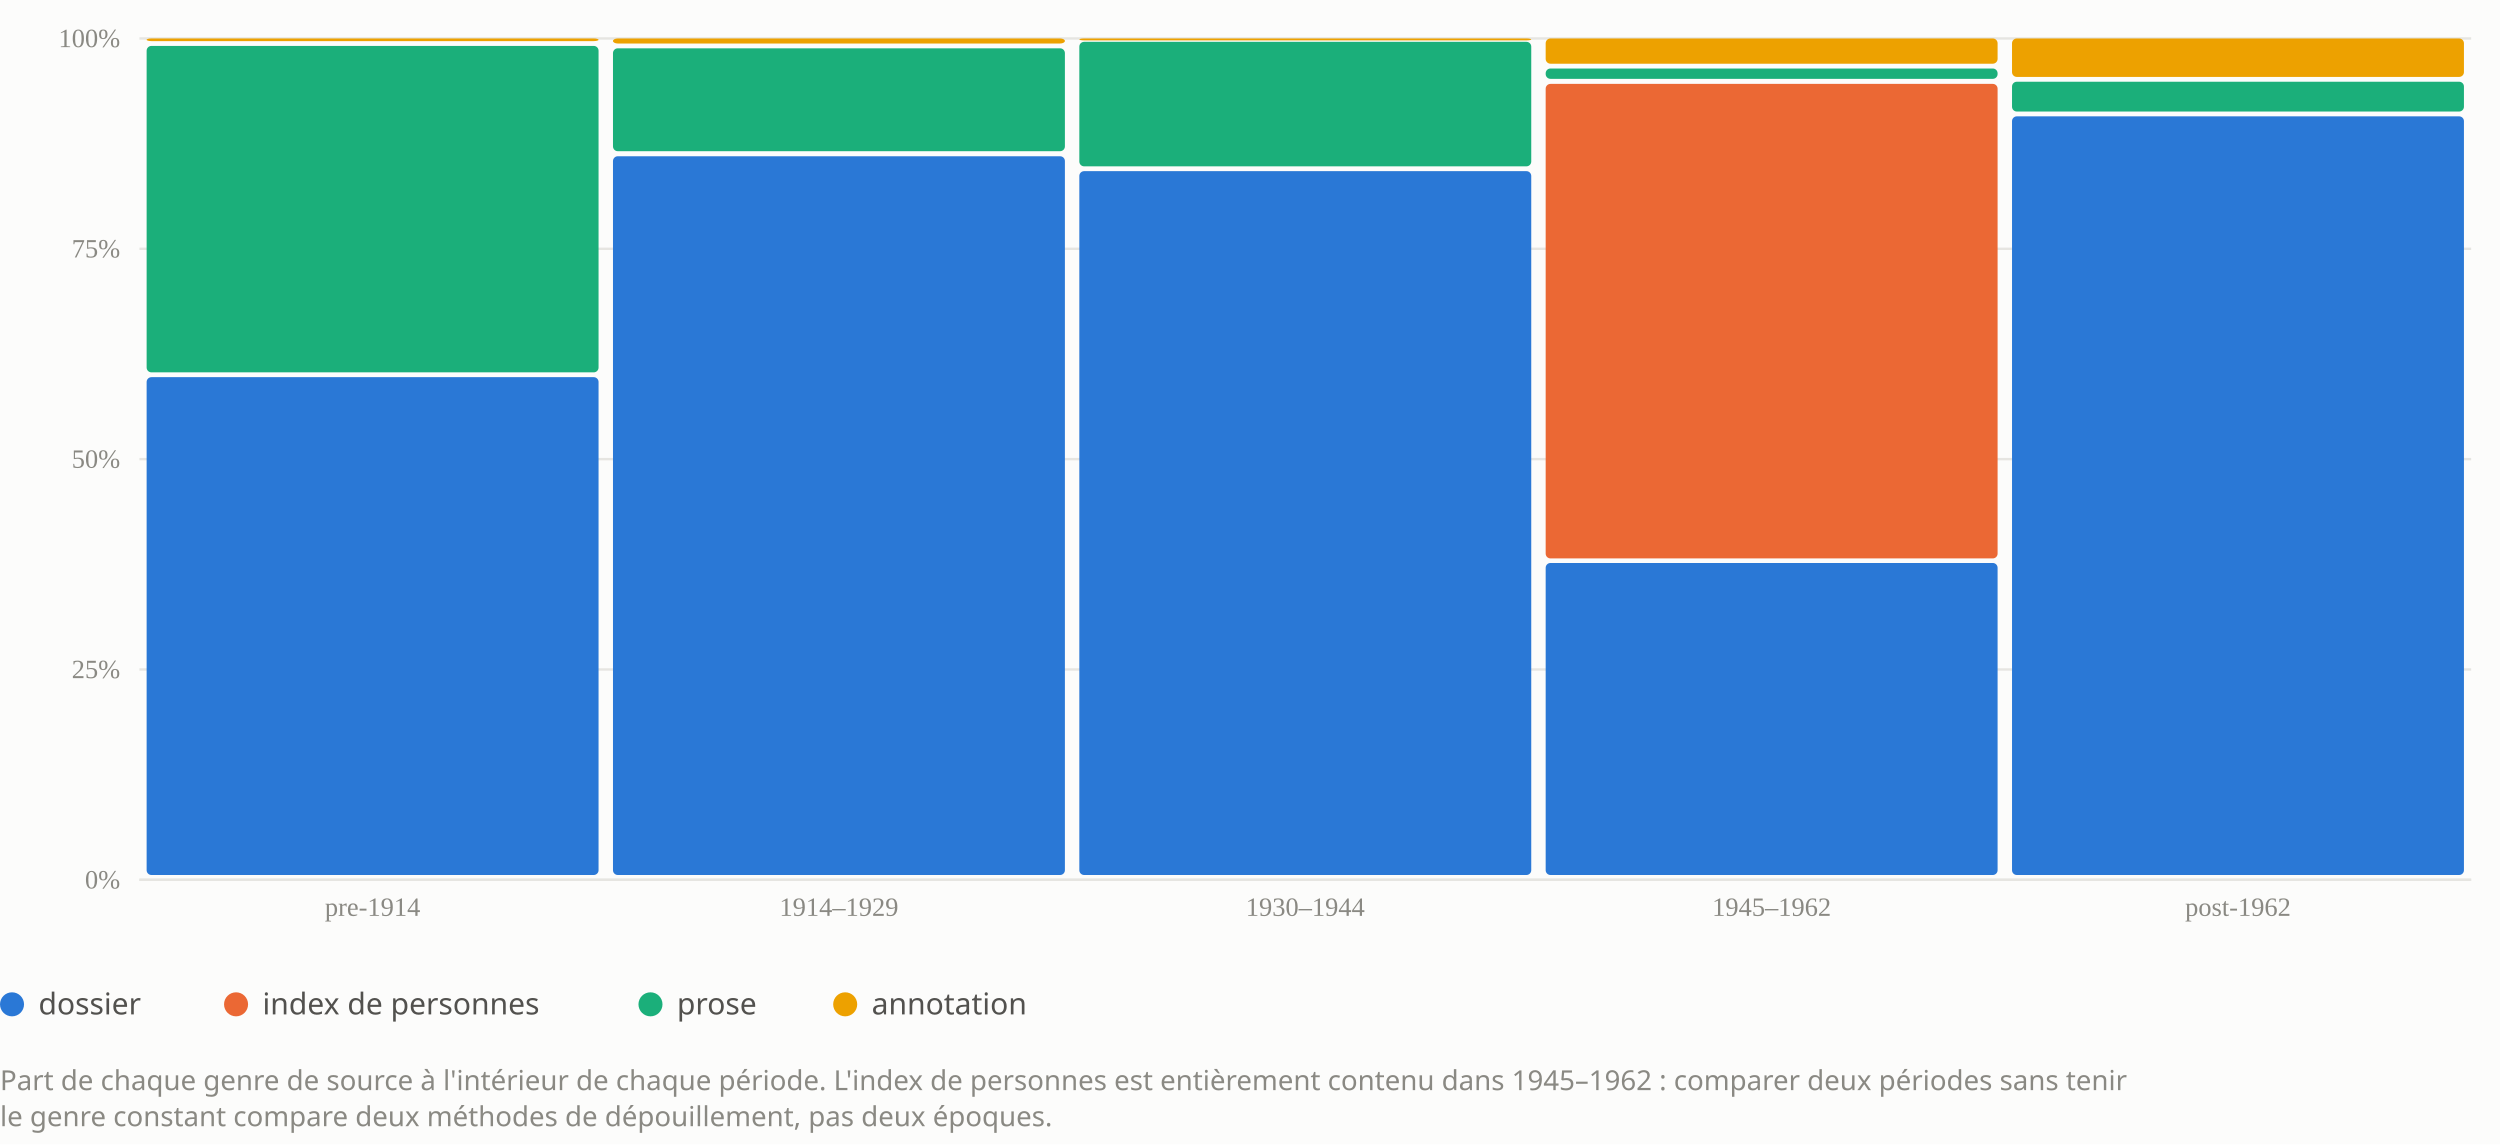
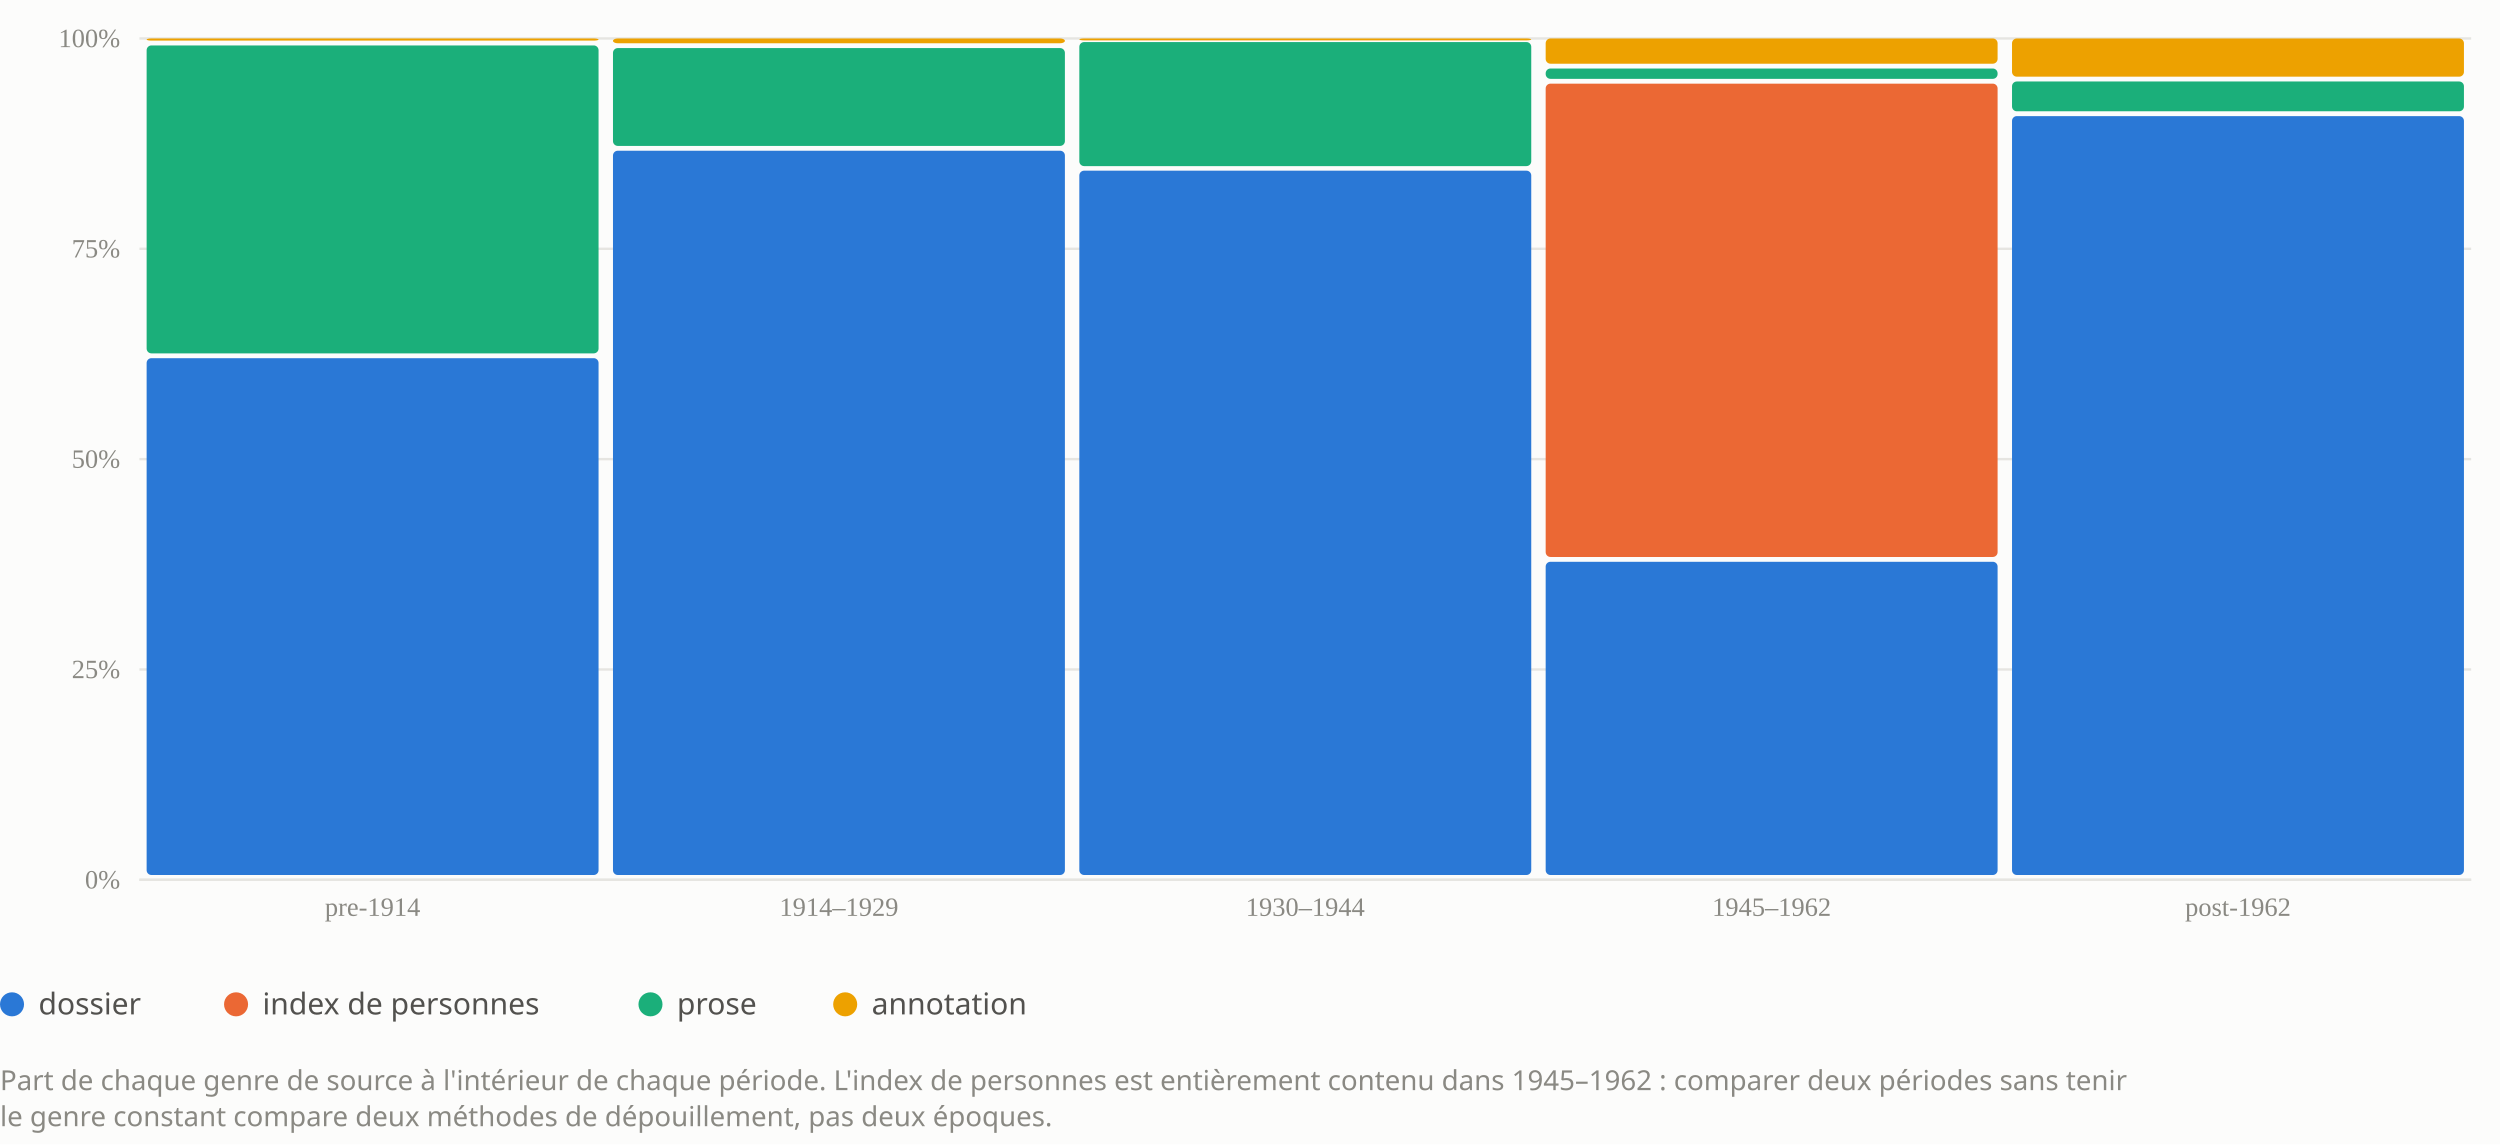
<svg xmlns="http://www.w3.org/2000/svg" viewBox="0 0 1040 476" width="1040" height="476" role="img" aria-label="Composition des sources par période">
  <rect width="1040" height="476" fill="#fcfcfb" />
  <line x1="58.0" y1="366.0" x2="1028.0" y2="366.0" stroke="#e6e5e1" stroke-width="1" />
  <text x="50.0" y="369.6" text-anchor="end" font-size="11.0" fill="#8a8983">0%</text>
  <line x1="58.0" y1="278.5" x2="1028.0" y2="278.5" stroke="#e6e5e1" stroke-width="1" />
  <text x="50.0" y="282.1" text-anchor="end" font-size="11.0" fill="#8a8983">25%</text>
  <line x1="58.0" y1="191.0" x2="1028.0" y2="191.0" stroke="#e6e5e1" stroke-width="1" />
  <text x="50.0" y="194.6" text-anchor="end" font-size="11.0" fill="#8a8983">50%</text>
  <line x1="58.0" y1="103.5" x2="1028.0" y2="103.5" stroke="#e6e5e1" stroke-width="1" />
  <text x="50.0" y="107.1" text-anchor="end" font-size="11.0" fill="#8a8983">75%</text>
  <line x1="58.0" y1="16.0" x2="1028.0" y2="16.0" stroke="#e6e5e1" stroke-width="1" />
  <text x="50.0" y="19.6" text-anchor="end" font-size="11.0" fill="#8a8983">100%</text>
  <g class="mk">
-     <rect x="61.0" y="156.9" width="188.0" height="207.1" rx="2" fill="#2a78d6" />
+     <rect x="61.0" y="149.0" width="188.0" height="215.0" rx="2" fill="#2a78d6" />
  </g>
  <g class="mk">
-     <rect x="61.0" y="19.1" width="188.0" height="135.8" rx="2" fill="#1baf7a" />
+     <rect x="61.0" y="18.9" width="188.0" height="128.1" rx="2" fill="#1baf7a" />
  </g>
  <g class="mk">
-     <rect x="61.0" y="16.0" width="188.0" height="1.1" rx="2" fill="#eda100" />
+     <rect x="61.0" y="16.0" width="188.0" height="0.9" rx="2" fill="#eda100" />
  </g>
  <text x="155.0" y="381.0" text-anchor="middle" font-size="11.0" fill="#8a8983">pre-1914</text>
  <g class="mk">
-     <rect x="255.0" y="65.0" width="188.0" height="299.0" rx="2" fill="#2a78d6" />
+     <rect x="255.0" y="62.7" width="188.0" height="301.3" rx="2" fill="#2a78d6" />
  </g>
  <g class="mk">
-     <rect x="255.0" y="20.1" width="188.0" height="42.8" rx="2" fill="#1baf7a" />
+     <rect x="255.0" y="20.0" width="188.0" height="40.7" rx="2" fill="#1baf7a" />
  </g>
  <g class="mk">
-     <rect x="255.0" y="16.0" width="188.0" height="2.1" rx="2" fill="#eda100" />
+     <rect x="255.0" y="16.0" width="188.0" height="2.0" rx="2" fill="#eda100" />
  </g>
  <text x="349.0" y="381.0" text-anchor="middle" font-size="11.0" fill="#8a8983">1914–1929</text>
  <g class="mk">
-     <rect x="449.0" y="71.2" width="188.0" height="292.8" rx="2" fill="#2a78d6" />
+     <rect x="449.0" y="71.0" width="188.0" height="293.0" rx="2" fill="#2a78d6" />
  </g>
  <g class="mk">
-     <rect x="449.0" y="17.4" width="188.0" height="51.8" rx="2" fill="#1baf7a" />
+     <rect x="449.0" y="17.5" width="188.0" height="51.6" rx="2" fill="#1baf7a" />
  </g>
  <g class="mk">
    <rect x="449.0" y="16.0" width="188.0" height="0.8" rx="2" fill="#eda100" />
  </g>
  <text x="543.0" y="381.0" text-anchor="middle" font-size="11.0" fill="#8a8983">1930–1944</text>
  <g class="mk">
-     <rect x="643.0" y="234.2" width="188.0" height="129.8" rx="2" fill="#2a78d6" />
+     <rect x="643.0" y="233.7" width="188.0" height="130.3" rx="2" fill="#2a78d6" />
  </g>
  <g class="mk">
-     <rect x="643.0" y="34.9" width="188.0" height="197.4" rx="2" fill="#eb6834" />
+     <rect x="643.0" y="34.8" width="188.0" height="196.9" rx="2" fill="#eb6834" />
  </g>
  <g class="mk">
    <rect x="643.0" y="28.5" width="188.0" height="4.3" rx="2" fill="#1baf7a" />
  </g>
  <g class="mk">
    <rect x="643.0" y="16.0" width="188.0" height="10.5" rx="2" fill="#eda100" />
  </g>
  <text x="737.0" y="381.0" text-anchor="middle" font-size="11.0" fill="#8a8983">1945–1962</text>
  <g class="mk">
-     <rect x="837.0" y="48.4" width="188.0" height="315.6" rx="2" fill="#2a78d6" />
+     <rect x="837.0" y="48.3" width="188.0" height="315.7" rx="2" fill="#2a78d6" />
  </g>
  <g class="mk">
-     <rect x="837.0" y="34.0" width="188.0" height="12.4" rx="2" fill="#1baf7a" />
+     <rect x="837.0" y="33.9" width="188.0" height="12.4" rx="2" fill="#1baf7a" />
  </g>
  <g class="mk">
-     <rect x="837.0" y="16.0" width="188.0" height="16.0" rx="2" fill="#eda100" />
+     <rect x="837.0" y="16.0" width="188.0" height="15.9" rx="2" fill="#eda100" />
  </g>
  <text x="931.0" y="381.0" text-anchor="middle" font-size="11.0" fill="#8a8983">post-1962</text>
  <line x1="58.0" y1="366.0" x2="1028.0" y2="366.0" stroke="#e6e5e1" stroke-width="1" />
  <g font-size="12.5" font-family="ui-sans-serif,system-ui,sans-serif" fill="#52514e">
    <circle cx="5.0" cy="417.8" r="5" fill="#2a78d6" />
    <text x="16.0" y="422.0">dossier</text>
    <circle cx="98.2" cy="417.8" r="5" fill="#eb6834" />
    <text x="109.2" y="422.0">index de personnes</text>
    <circle cx="270.6" cy="417.8" r="5" fill="#1baf7a" />
    <text x="281.6" y="422.0">prose</text>
    <circle cx="351.6" cy="417.8" r="5" fill="#eda100" />
    <text x="362.6" y="422.0">annotation</text>
  </g>
  <g font-size="11.5" font-family="ui-sans-serif,system-ui,sans-serif" fill="#8a8983">
    <text x="0" y="453.5">Part de chaque genre de source à l'intérieur de chaque période. L'index de personnes est entièrement contenu dans 1945–1962 : comparer deux périodes sans tenir</text>
    <text x="0" y="468.5">le genre constant compare deux méthodes de dépouillement, pas deux époques.</text>
  </g>
</svg>
